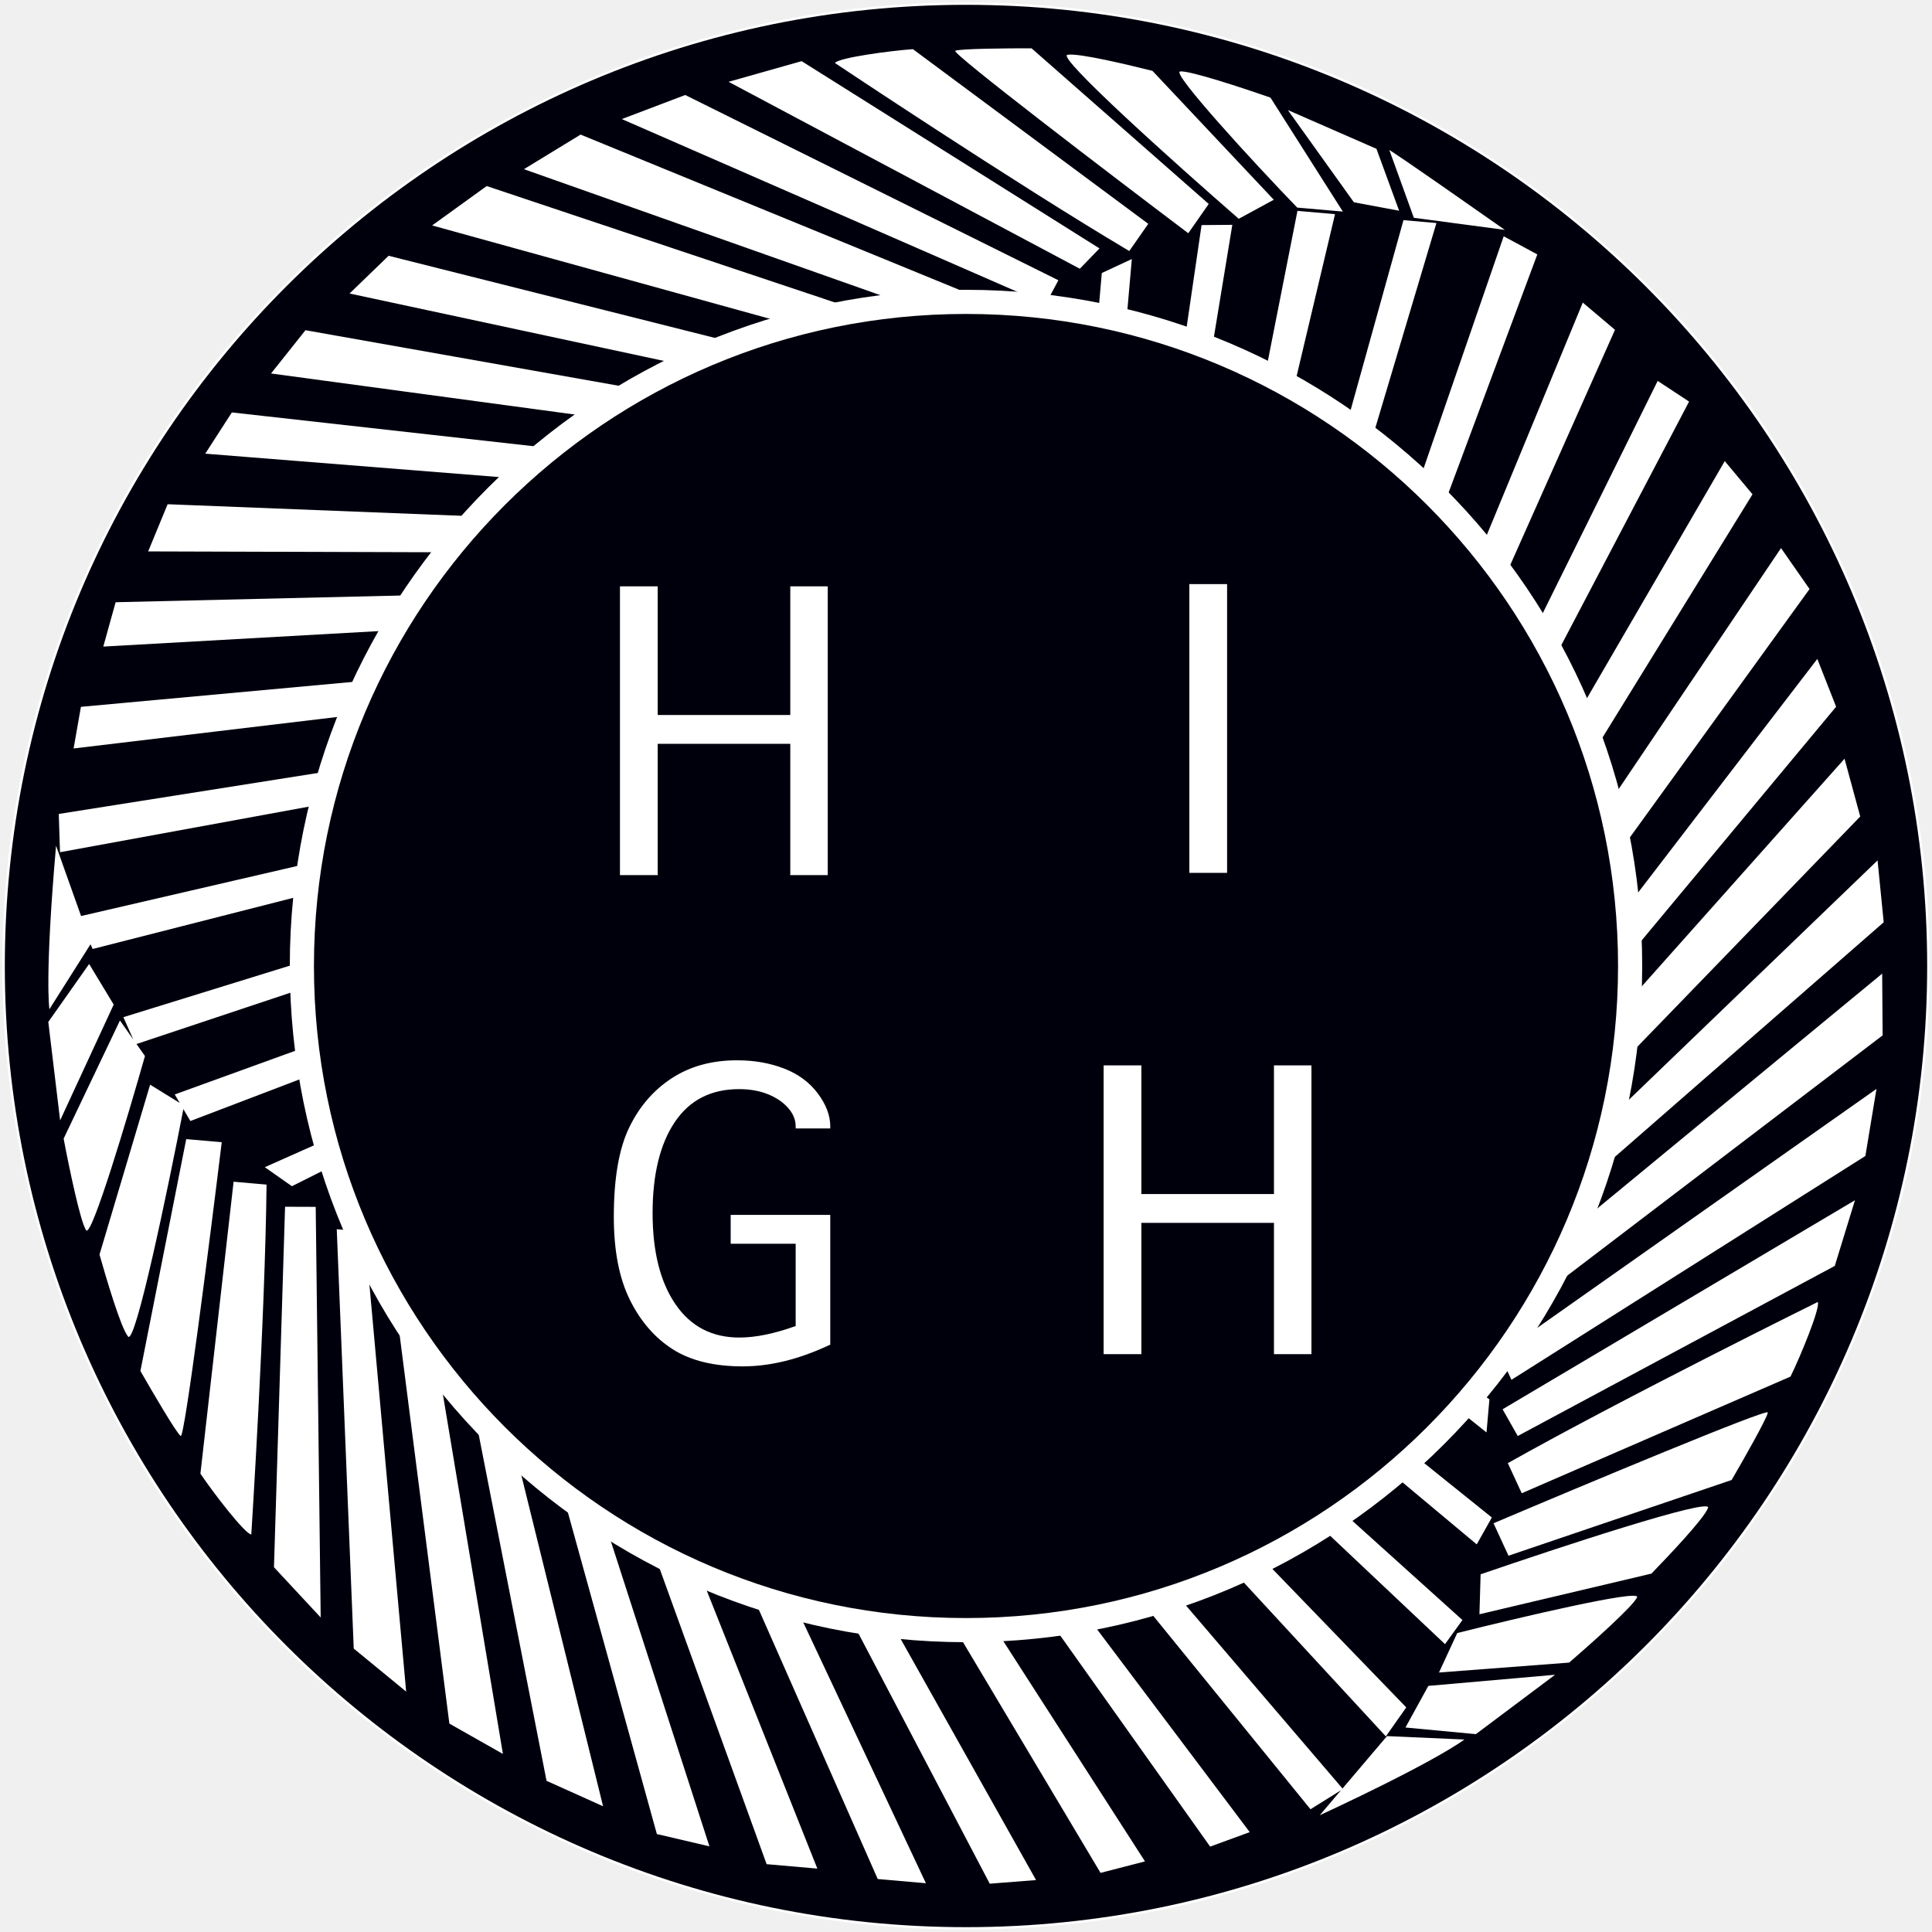
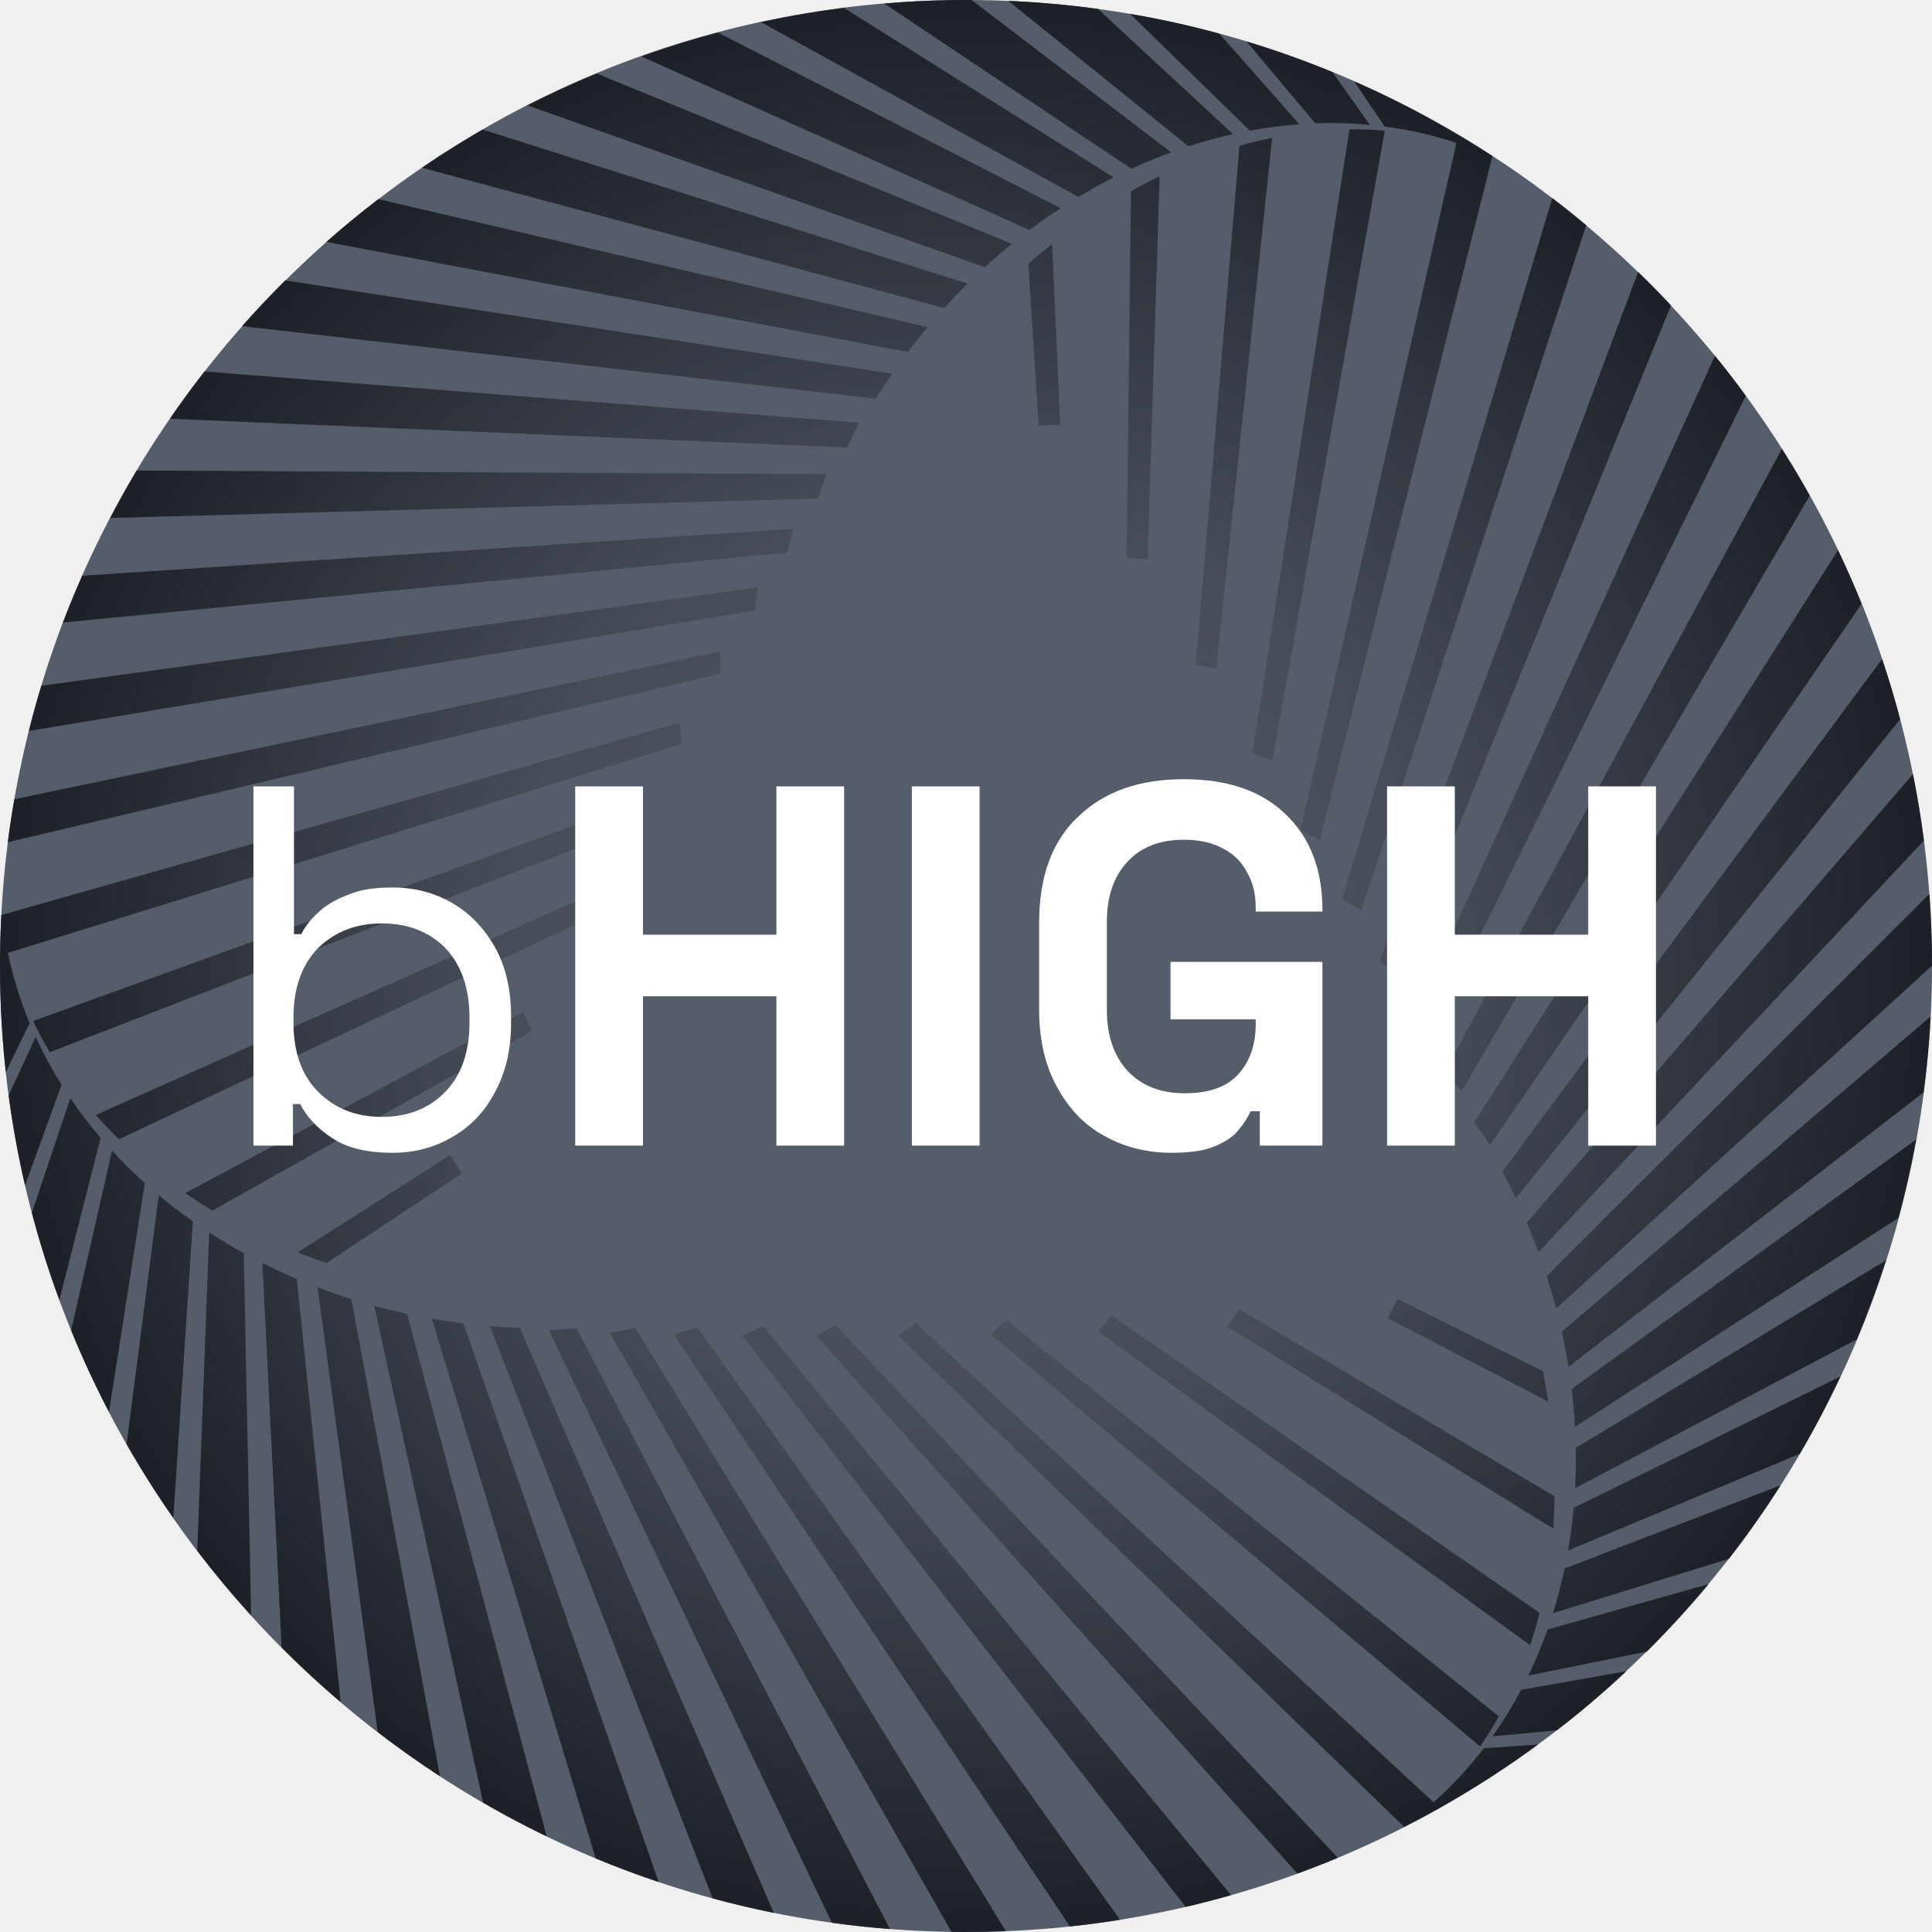
- <svg xmlns="http://www.w3.org/2000/svg" width="100%" height="100%" viewBox="0 0 400 400" version="1.1" xml:space="preserve" style="fill-rule:evenodd;clip-rule:evenodd;stroke-linejoin:round;stroke-miterlimit:2;">
-   <g id="bHIGH-Curves">
-     <g>
-       <g transform="matrix(3.29863,0,0,3.78214,-278.85,-408.442)">
-         <ellipse cx="145.166" cy="160.872" rx="60.48" ry="52.748" style="fill:white;" />
+ <svg xmlns="http://www.w3.org/2000/svg" width="100%" height="100%" viewBox="0 0 128 128" version="1.1" xml:space="preserve" style="fill-rule:evenodd;clip-rule:evenodd;stroke-linejoin:round;stroke-miterlimit:2;">
+   <rect id="bHIGH" x="0" y="0" width="128" height="128" style="fill:none;" />
+   <clipPath id="_clip1">
+     <rect id="bHIGH1" x="0" y="0" width="128" height="128" />
+   </clipPath>
+   <g clip-path="url(#_clip1)">
+     <circle cx="64" cy="64" r="64" style="fill:#565d6a;" />
+     <path d="M98.881,10.341l-11.435,45.299l-1.298,-0.567l10.344,-45.607c-1.553,-0.514 -3.144,-0.874 -4.758,-1.085l-2.015,-2.99c2.126,0.936 4.223,1.996 6.28,3.184c0.982,0.567 1.943,1.156 2.882,1.766Zm-98.356,52.788c0.331,1.601 0.816,3.159 1.439,4.663l-1.581,3.239c-0.253,-2.309 -0.383,-4.655 -0.383,-7.031c0,-1.133 0.03,-2.26 0.088,-3.378l44.948,-12.747l0.158,1.408l-44.669,13.846Zm92.504,57.91l-33.512,-32.553l1.14,-0.841l34.325,31.762c1.221,-1.088 2.328,-2.286 3.319,-3.578l3.596,-0.25c-1.874,1.373 -3.84,2.659 -5.898,3.847c-0.981,0.566 -1.972,1.104 -2.97,1.613Zm-50.669,-66.454c-13.022,5.043 -26.043,10.085 -39.064,15.128c-0.402,-0.676 -0.769,-1.367 -1.102,-2.07l39.859,-14.411l0.307,1.353Zm5.364,-9.958l-47.207,11.173c0.122,-0.951 0.266,-1.9 0.432,-2.848c15.591,-3.263 31.183,-6.526 46.775,-9.789l-0,1.464Zm2.306,-4.184c-16.04,2.662 -32.08,5.323 -48.12,7.985c0.252,-1.001 0.528,-2 0.83,-2.994l47.461,-6.511l-0.171,1.52Zm2.142,-3.835l-47.998,4.634c0.397,-1.039 0.822,-2.072 1.276,-3.097l47.079,-3.109l-0.357,1.572Zm2.019,-3.575c-15.631,0.428 -31.262,0.856 -46.892,1.284c0.407,-0.777 0.832,-1.549 1.275,-2.316c0.161,-0.278 0.323,-0.555 0.487,-0.83l45.692,0.246l-0.562,1.616Zm1.931,-3.382c-14.954,-0.637 -29.909,-1.274 -44.863,-1.91c0.736,-1.072 1.499,-2.115 2.289,-3.129l43.363,3.391l-0.789,1.648Zm-25.535,48.092l-8.946,5.939c-0.651,-0.221 -1.292,-0.456 -1.922,-0.706l10.107,-6.45l0.761,1.217Zm4.678,-9.441l-21.193,11.901c-0.616,-0.369 -1.217,-0.753 -1.8,-1.152l22.391,-12.006l0.602,1.257Zm3.842,-7.51l-31.225,14.687c-0.537,-0.522 -1.051,-1.059 -1.54,-1.611l32.311,-14.378l0.454,1.302Zm18.914,-34.38c-13.994,-1.602 -27.987,-3.203 -41.981,-4.805c0.923,-1.045 1.876,-2.055 2.856,-3.029l40.215,6.178c-0.374,0.54 -0.737,1.092 -1.09,1.656Zm2.127,-3.091l-38.527,-7.296c1.119,-0.987 2.268,-1.931 3.445,-2.832l36.391,8.478c-0.447,0.536 -0.884,1.086 -1.309,1.65Zm2.409,-2.914c-11.536,-3.098 -23.071,-6.197 -34.607,-9.296c0.068,-0.046 0.136,-0.092 0.204,-0.137c1.25,-0.844 2.527,-1.64 3.828,-2.39l32.119,10.208c-0.526,0.521 -1.041,1.059 -1.544,1.615Zm2.688,-2.705c-10.1,-3.574 -20.201,-7.148 -30.302,-10.721c1.503,-0.764 3.034,-1.467 4.589,-2.109l27.507,11.28c-0.609,0.496 -1.207,1.012 -1.794,1.55Zm2.965,-2.465l-25.728,-11.499c1.673,-0.596 3.37,-1.123 5.086,-1.579l22.699,11.632c-0.696,0.456 -1.383,0.938 -2.057,1.446Zm3.237,-2.188c-7.009,-3.859 -14.018,-7.719 -21.027,-11.579c1.815,-0.394 3.648,-0.711 5.493,-0.948l17.871,11.231c-0.789,0.401 -1.568,0.833 -2.337,1.296Zm3.511,-1.866l-16.369,-10.947c1.92,-0.165 3.85,-0.244 5.784,-0.235l13.217,10.092c-0.885,0.324 -1.763,0.688 -2.632,1.09Zm3.785,-1.489l-11.938,-9.636c1.978,0.085 3.958,0.261 5.933,0.532c2.984,2.765 5.968,5.53 8.952,8.294c-0.987,0.222 -1.971,0.492 -2.947,0.81Zm4.062,-1.038l-7.934,-7.737c1.981,0.341 3.954,0.776 5.914,1.31l5.297,6c-1.092,0.081 -2.186,0.223 -3.277,0.427Zm4.337,-0.486l-4.56,-5.424c1.917,0.583 3.819,1.26 5.699,2.033l2.471,3.491c-1.194,-0.112 -2.4,-0.144 -3.61,-0.1Zm-4.168,41.798c2.143,-13.799 4.286,-27.597 6.43,-41.395c0.786,-0.01 1.568,0.017 2.344,0.081l-7.449,41.724l-1.325,-0.41Zm5.941,9.623l13.928,-46.467c0.762,0.58 1.512,1.179 2.25,1.797c-4.97,15.134 -9.94,30.268 -14.91,45.403l-1.268,-0.733Zm2.471,4.09c5.714,-15.222 11.429,-30.444 17.144,-45.665c0.742,0.718 1.468,1.456 2.178,2.215l-18.091,44.358l-1.231,-0.908Zm2.25,3.772l19.985,-43.884c0.702,0.863 1.384,1.748 2.045,2.654l-20.847,42.325l-1.183,-1.095Zm2.087,3.537c7.444,-13.751 14.889,-27.502 22.333,-41.253c0.47,0.742 0.926,1.496 1.369,2.263c0.16,0.278 0.319,0.557 0.475,0.837l-23.06,39.448l-1.117,-1.295Zm1.963,3.363c8.029,-12.632 16.057,-25.265 24.086,-37.897c0.56,1.172 1.082,2.355 1.565,3.546l-24.619,35.858l-1.032,-1.507Zm-28.882,-46.16l-0.67,-10.717c0.517,-0.453 1.041,-0.891 1.572,-1.312l0.533,11.978l-1.435,0.051Zm5.837,8.771l0.29,-24.303c0.628,-0.349 1.261,-0.677 1.898,-0.984l-0.798,25.394l-1.39,-0.107Zm4.584,7.083l2.892,-34.385c0.721,-0.205 1.443,-0.381 2.166,-0.529l-3.704,35.172l-1.354,-0.258Zm20.317,33.57c8.383,-11.318 16.767,-22.636 25.151,-33.954c0.444,1.322 0.842,2.652 1.195,3.988l-25.457,31.738c-0.281,-0.594 -0.578,-1.185 -0.889,-1.772Zm1.613,3.387l25.581,-29.717c0.296,1.463 0.539,2.93 0.731,4.399l-25.538,27.277c-0.24,-0.655 -0.498,-1.308 -0.774,-1.959Zm1.319,3.543c8.451,-8.44 16.902,-16.881 25.353,-25.322c0.006,0.082 0.012,0.164 0.018,0.245c0.105,1.505 0.156,3.009 0.155,4.511l-24.899,22.712c-0.189,-0.716 -0.398,-1.432 -0.627,-2.146Zm0.999,3.681c8.145,-6.96 16.29,-13.921 24.435,-20.881c-0.09,1.684 -0.246,3.361 -0.468,5.028l-23.523,18.182c-0.124,-0.775 -0.272,-1.552 -0.444,-2.329Zm0.652,3.8l22.822,-16.531c-0.32,1.747 -0.713,3.48 -1.176,5.194l-21.423,13.842c-0.047,-0.831 -0.121,-1.667 -0.223,-2.505Zm0.275,3.898c6.848,-4.14 13.695,-8.281 20.542,-12.421c-0.566,1.77 -1.208,3.515 -1.926,5.232l-18.661,9.861c0.047,-0.883 0.063,-1.775 0.045,-2.672Zm-0.139,3.973l17.665,-8.702c-0.816,1.745 -1.713,3.456 -2.688,5.127l-15.349,6.4c0.162,-0.929 0.286,-1.871 0.372,-2.825Zm-0.603,4.022l14.314,-5.52c-1.062,1.671 -2.205,3.297 -3.426,4.872c-3.887,1.202 -7.773,2.404 -11.66,3.606c0.302,-0.966 0.56,-1.953 0.772,-2.958Zm-1.131,4.037l10.667,-3.002c-1.285,1.545 -2.65,3.036 -4.091,4.467l-7.845,1.587c0.476,-0.986 0.899,-2.005 1.269,-3.052Zm-1.749,4l6.978,-1.238c-1.463,1.369 -3,2.678 -4.61,3.92l-4.259,0.394c0.694,-0.978 1.325,-2.006 1.891,-3.076Zm-34.113,-24.509c10.878,8.755 21.756,17.51 32.634,26.266c-0.385,0.686 -0.799,1.349 -1.243,1.989l-32.409,-27.313l1.018,-0.942Zm-11.305,0.333l33.279,35.296c-0.884,0.369 -1.778,0.72 -2.682,1.05c-10.622,-11.871 -21.243,-23.742 -31.865,-35.614l1.268,-0.732Zm-4.777,0.095c10.325,12.56 20.65,25.12 30.975,37.68c-0.993,0.283 -1.995,0.543 -3.007,0.779l-29.37,-37.847l1.402,-0.612Zm-4.392,0.063l28.012,39.25c-1.098,0.176 -2.205,0.324 -3.321,0.444l-26.231,-39.217l1.54,-0.477Zm-4.106,0.039c8.186,13.322 16.372,26.645 24.559,39.967c-0.877,0.036 -1.758,0.054 -2.644,0.054c-0.321,0 -0.642,-0.002 -0.962,-0.007l-22.633,-39.694l1.68,-0.32Zm-3.895,0.018c6.926,13.269 13.852,26.539 20.778,39.808c-1.296,-0.101 -2.581,-0.241 -3.854,-0.418l-18.745,-39.25l1.821,-0.14Zm54.418,-1.932l9.615,4.778c0.135,0.674 0.251,1.347 0.351,2.018l-10.64,-5.528l0.674,-1.268Zm-10.515,0.669l20.902,12.403c-0.011,0.718 -0.044,1.431 -0.097,2.136l-21.593,-13.389l0.788,-1.15Zm-8.426,0.429l28.332,19.697c-0.183,0.727 -0.392,1.44 -0.625,2.14l-28.607,-20.794l0.9,-1.043Zm-39.231,0.809c5.61,12.92 11.22,25.839 16.829,38.759c-1.366,-0.277 -2.717,-0.597 -4.05,-0.959l-14.758,-37.916c0.655,0.054 1.315,0.093 1.979,0.116Zm-3.74,-0.296l12.945,37.013c-1.414,-0.475 -2.807,-0.998 -4.175,-1.567l-10.854,-35.755c0.688,0.119 1.383,0.223 2.084,0.309Zm-3.728,-0.63c3.084,11.54 6.169,23.079 9.253,34.618c-0.074,-0.035 -0.148,-0.071 -0.221,-0.107c-1.355,-0.661 -2.684,-1.369 -3.984,-2.121l-7.219,-32.92c0.714,0.196 1.438,0.372 2.171,0.53Zm-3.687,-0.975c1.955,10.534 3.911,21.068 5.866,31.603c-1.413,-0.92 -2.788,-1.894 -4.121,-2.92l-3.984,-29.462c0.734,0.28 1.48,0.54 2.239,0.779Zm-3.617,-1.335l2.906,28.03c-1.353,-1.151 -2.658,-2.357 -3.911,-3.615l-1.276,-25.474c0.743,0.375 1.504,0.729 2.281,1.059Zm-3.513,-1.71c0.162,8 0.324,16 0.486,23.999c-1.25,-1.374 -2.44,-2.803 -3.568,-4.283l0.791,-21.092c0.741,0.483 1.505,0.942 2.291,1.376Zm-3.371,-2.107l-1.297,19.649c-1.103,-1.58 -2.136,-3.212 -3.096,-4.891l2.132,-16.493c0.723,0.604 1.478,1.183 2.261,1.735Zm-3.183,-2.533l-2.376,15.156c-0.916,-1.755 -1.753,-3.558 -2.506,-5.404c0.903,-3.967 1.805,-7.933 2.708,-11.9c0.685,0.744 1.411,1.461 2.174,2.148Zm-2.93,-2.999l-2.733,10.739c-0.696,-1.885 -1.305,-3.812 -1.823,-5.776l2.548,-7.588c0.615,0.905 1.286,1.781 2.008,2.625Zm-2.589,-3.514l-2.417,6.662c-0.454,-1.952 -0.819,-3.937 -1.089,-5.953l1.787,-3.885c0.501,1.09 1.075,2.151 1.719,3.176Z" style="fill:url(#_Radial2);" />
+     <g transform="matrix(1,0,0,1,-20.0404,11.4048)">
+       <g transform="matrix(34,0,0,34,34.0094,64.4952)">
+         <path d="M0.354,0.014c-0.051,0 -0.09,-0.01 -0.118,-0.029c-0.029,-0.019 -0.049,-0.041 -0.062,-0.066l-0.014,0l0,0.081l-0.077,-0l0,-0.7l0.079,0l0,0.288l0.014,0c0.008,-0.015 0.019,-0.03 0.034,-0.043c0.015,-0.014 0.034,-0.025 0.058,-0.034c0.023,-0.01 0.052,-0.014 0.086,-0.014c0.043,0 0.081,0.01 0.116,0.03c0.036,0.021 0.063,0.05 0.084,0.087c0.021,0.038 0.031,0.083 0.031,0.135l-0,0.013c-0,0.052 -0.011,0.097 -0.032,0.135c-0.02,0.038 -0.048,0.067 -0.084,0.087c-0.034,0.02 -0.073,0.03 -0.115,0.03Zm-0.021,-0.07c0.051,-0 0.092,-0.016 0.124,-0.049c0.031,-0.032 0.047,-0.077 0.047,-0.135l0,-0.009c0,-0.058 -0.016,-0.103 -0.047,-0.136c-0.032,-0.032 -0.073,-0.048 -0.124,-0.048c-0.05,-0 -0.091,0.016 -0.124,0.048c-0.032,0.033 -0.048,0.078 -0.048,0.136l-0,0.009c-0,0.058 0.016,0.103 0.048,0.135c0.033,0.033 0.074,0.049 0.124,0.049Z" style="fill:#fff;fill-rule:nonzero;" />
      </g>
-       <g transform="matrix(3.29037,0,0,3.77266,-277.65,-406.917)">
-         <ellipse cx="145.166" cy="160.872" rx="60.48" ry="52.748" style="fill:rgb(0,0,13);" />
+       <g transform="matrix(34,0,0,34,55.9054,64.4952)">
+         <path d="M0.066,-0l0,-0.7l0.132,0l0,0.289l0.26,0l0,-0.289l0.132,0l-0,0.7l-0.132,-0l-0,-0.291l-0.26,0l-0,0.291l-0.132,-0Z" style="fill:#fff;fill-rule:nonzero;" />
+       </g>
+       <g transform="matrix(34,0,0,34,78.2094,64.4952)">
+         <rect x="0.066" y="-0.7" width="0.132" height="0.7" style="fill:#fff;fill-rule:nonzero;" />
+       </g>
+       <g transform="matrix(34,0,0,34,87.1854,64.4952)">
+         <path d="M0.308,0.014c-0.048,0 -0.092,-0.011 -0.131,-0.033c-0.039,-0.021 -0.069,-0.053 -0.092,-0.095c-0.023,-0.041 -0.035,-0.092 -0.035,-0.152l0,-0.168c0,-0.09 0.025,-0.159 0.076,-0.207c0.051,-0.049 0.119,-0.073 0.206,-0.073c0.086,0 0.152,0.023 0.199,0.069c0.047,0.045 0.071,0.107 0.071,0.185l-0,0.004l-0.13,0l-0,-0.008c-0,-0.025 -0.005,-0.047 -0.016,-0.067c-0.01,-0.02 -0.025,-0.036 -0.046,-0.047c-0.021,-0.012 -0.047,-0.018 -0.078,-0.018c-0.047,0 -0.083,0.014 -0.11,0.043c-0.027,0.029 -0.04,0.068 -0.04,0.117l-0,0.172c-0,0.049 0.013,0.088 0.04,0.118c0.027,0.029 0.064,0.044 0.112,0.044c0.048,0 0.083,-0.013 0.105,-0.038c0.022,-0.025 0.033,-0.057 0.033,-0.096l-0,-0.01l-0.166,0l-0,-0.112l0.296,0l-0,0.358l-0.122,0l-0,-0.067l-0.018,0c-0.005,0.011 -0.012,0.023 -0.023,0.036c-0.01,0.013 -0.025,0.023 -0.046,0.032c-0.021,0.009 -0.049,0.013 -0.085,0.013Z" style="fill:#fff;fill-rule:nonzero;" />
+       </g>
+       <g transform="matrix(34,0,0,34,109.693,64.4952)">
+         <path d="M0.066,-0l0,-0.7l0.132,0l0,0.289l0.26,0l0,-0.289l0.132,0l-0,0.7l-0.132,-0l-0,-0.291l-0.26,0l-0,0.291l-0.132,-0Z" style="fill:#fff;fill-rule:nonzero;" />
      </g>
    </g>
-     <g transform="matrix(3.80166,0,0,3.80365,-5.68095,-6.29064)">
-       <path d="M66.209,14.349L67.322,12.755L57.673,4.283C56.379,4.28 53.736,4.302 53.518,4.42C53.299,4.539 61.887,11.089 66.209,14.349ZM70.865,12.527L68.957,13.563C65.589,10.633 59.009,4.745 59.626,4.636C60.244,4.527 63.01,5.201 64.259,5.512L70.865,12.527ZM72.141,12.953L74.626,13.17L70.685,6.969C69.236,6.461 66.221,5.464 65.758,5.546C65.295,5.628 69.75,10.482 72.141,12.953ZM75.227,12.664L77.691,13.124L76.456,9.754L71.632,7.645L75.227,12.664ZM77.157,9.816L78.493,13.508L83.446,14.166C77.543,10.021 77.157,9.816 77.157,9.816ZM64.029,13.837L62.995,15.318C56.774,11.629 46.965,5.082 46.965,5.082C47.167,4.794 49.967,4.417 51.212,4.33L64.029,13.837ZM60.302,16.282L61.373,15.176L45.151,4.982L41.174,6.107L60.302,16.282ZM59.134,16.909L58.439,18.212L35.359,8.135L38.812,6.825L59.134,16.909ZM55.67,19.923L56.427,18.531L33.114,8.98L30.028,10.863L55.67,19.923ZM54.36,20.59L53.693,21.844L25.029,13.925L27.999,11.781L54.36,20.59ZM51.776,24.327L51.959,22.948L22.659,15.576L20.531,17.63L51.776,24.327ZM50.153,25.302L50.044,26.548L16.255,21.983L18.13,19.628L50.153,25.302ZM48.044,29.164L48.429,27.942L14.121,24.103L12.673,26.348L48.044,29.164ZM46.535,30.514L46.16,31.778L9.564,31.668L10.623,29.1L46.535,30.514ZM44.667,34.739L45.156,33.554L7.791,34.434L7.12,36.848L44.667,34.739ZM21.864,67.621L24.909,66.213L23.472,68.32L21.864,67.621ZM38.113,44.062L5.91,51.515L4.547,47.688C3.917,54.889 4.185,56.587 4.185,56.587L6.423,53.053L6.541,53.309L38.124,45.258L38.113,44.062ZM6.349,54.125L7.686,56.335L4.769,62.639L4.125,57.28L6.349,54.125ZM8.027,57.202L8.753,58.233L8.214,57.02L35.321,48.637L35.684,49.571L8.928,58.481L9.389,59.136C8.449,62.449 6.495,68.986 6.193,68.624C5.891,68.263 5.245,65.146 4.96,63.632L8.027,57.202ZM11.862,62.673L11.481,62.025C10.619,66.471 8.867,74.88 8.47,74.405C8.067,73.923 7.268,71.183 6.913,69.943L9.67,60.695L11.283,61.689L11.011,61.227L32.421,53.471L32.738,54.713L11.862,62.673ZM11.636,63.658L13.57,63.827C12.913,69.212 11.547,79.949 11.336,79.819C11.124,79.689 9.785,77.404 9.141,76.278L11.636,63.658ZM16.011,66.134L14.216,65.977L12.409,81.867C13.106,82.904 14.831,85.148 15.18,85.179C15.18,85.179 15.934,73.384 16.011,66.134ZM17.019,67.339L18.688,67.345L18.959,89.696L16.415,86.962L17.019,67.339ZM21.353,68.695L19.834,68.562L20.759,91.388L23.614,93.731L21.353,68.695ZM22.661,69.646L24.318,69.791L28.883,97.123L25.967,95.472L22.661,69.646ZM27.043,70.448L25.776,70.617L31.259,98.587L34.338,99.972L27.043,70.448ZM28.915,71.31L30.056,70.991L40.13,102.154L37.267,101.484L28.915,71.31ZM33.232,71.269L31.815,71.564L43.245,103.124L46.007,103.365L33.232,71.269ZM35.129,71.853L36.786,71.998L51.92,104.162L49.296,103.932L35.129,71.853ZM39.86,71.849L38.581,72.155L55.396,104.187L57.918,103.989L39.86,71.849ZM46.408,78.411L48.197,78.647L63.85,102.973L61.43,103.598L46.408,78.411ZM46.464,72.707L47.617,72.249L69.555,101.38L67.399,102.168L46.464,72.707ZM74.747,72.251L73.606,72.57L82.45,79.624L82.608,77.823L74.747,72.251ZM66.618,72.936L67.531,72.039L82.741,84.254L81.917,85.717L66.618,72.936ZM81.139,89.835L61.407,72.061L60.782,72.844L80.19,91.148L81.139,89.835ZM55.235,72.638L56.262,72.03L78.08,94.591L76.968,96.168L55.235,72.638ZM50.504,72.642L51.531,72.034L74.606,99.006L77.031,96.153L81.242,96.339C81.242,96.339 79.908,97.419 73.368,100.461L74.527,99.098L72.864,100.135L50.504,72.642ZM42.261,38.006L42.444,36.777L5.901,40.128L5.503,42.394L42.261,38.006ZM40.565,41.486L40.554,40.29L4.695,45.958L4.762,48.042L40.565,41.486ZM29.475,59.154L29.179,60.305L17.392,66.222L15.916,65.186L29.475,59.154ZM75.378,55.505L76.154,56.522L93.482,23.513L91.772,22.387L75.378,55.505ZM77.82,59.541L76.918,58.582L95.425,26.753L96.936,28.56L77.82,59.541ZM78.503,61.136L79.22,62.488L100.043,33.716L98.489,31.487L78.503,61.136ZM80.715,65.077L79.894,64.327L100.465,37.52L101.49,40.122L80.715,65.077ZM80.821,66.659L81.498,68.096L102.803,46.098L101.948,42.953L80.821,66.659ZM82.627,70.568L81.851,69.55L103.747,48.487L104.081,51.855L82.627,70.568ZM82.639,72.248L83.338,73.761L104.022,58.011L103.998,54.651L82.639,72.248ZM83.808,76.76L83.167,75.373L103.688,60.924L103.083,64.576L83.808,76.76ZM83.326,78.363L84.151,79.818L101.417,70.56L102.516,66.985L83.326,78.363ZM84.369,82.934L83.611,81.295C89.918,77.748 100.491,72.523 100.491,72.523C100.638,72.842 99.556,75.46 99.006,76.584L84.369,82.934ZM82.832,84.568L83.647,86.334L95.8,82.212C96.454,81.091 97.762,78.787 97.77,78.538C97.777,78.29 87.814,82.455 82.832,84.568ZM82.065,89.521L82.129,87.346C86.348,85.894 94.731,83.138 94.515,83.729C94.299,84.32 92.328,86.381 91.432,87.308L82.065,89.521ZM80.856,90.543L79.862,92.691L86.948,92.152C88.114,91.15 90.488,89.034 90.65,88.592C90.812,88.148 84.188,89.708 80.856,90.543ZM79.282,93.42L78.037,95.685L81.871,96.046L86.184,92.814L79.282,93.42ZM74.637,52.844L73.668,52.07L87.693,18.124L89.447,19.606L74.637,52.844ZM69.204,44.969L70.241,45.559L79.723,13.794L77.928,13.637L69.204,44.969ZM71.501,48.938L72.537,49.528L85.217,15.502L83.386,14.515L71.501,48.938ZM67.886,39.917L66.898,39.763L72.154,13.132L74.2,13.311L67.886,39.917ZM63.796,35.323L65.026,35.67L68.607,13.892L66.932,13.905L63.796,35.323ZM61.867,30.23L60.311,30.094L61.499,16.515L63.134,15.754L61.867,30.23ZM57.78,19.686L57.489,23.01L56.128,21.077L57.78,19.686Z" style="fill:white;" />
-     </g>
-     <g>
-       <g transform="matrix(1.77561,0,0,1.64413,-137.228,-131.59)">
-         <ellipse cx="189.922" cy="201.681" rx="78.846" ry="85.151" style="fill:white;" />
-       </g>
-       <g transform="matrix(2.23216,0,0,2.55935,-124.034,-211.728)">
-         <ellipse cx="145.166" cy="160.872" rx="60.48" ry="52.748" style="fill:rgb(0,0,13);" />
-       </g>
-     </g>
-     <g id="White-Text" transform="matrix(1,0,0,1,-0.239251,-0.995555)">
-       <path d="M236.547,281.358L228.735,281.358L228.735,221.571L236.547,221.571L236.547,248.209L263.999,248.209L263.999,221.571L271.758,221.571L271.758,281.358L263.999,281.358L263.999,254.177L236.547,254.177L236.547,281.358Z" style="fill:white;fill-rule:nonzero;" />
-       <path d="M172.137,279.385C165.807,282.387 159.767,283.888 154.016,283.888C148.048,283.888 143.21,282.703 139.503,280.334C135.796,277.965 132.839,274.547 130.633,270.08C128.426,265.614 127.323,259.89 127.323,252.909C127.323,245.024 128.372,238.894 130.47,234.517C132.568,230.141 135.515,226.714 139.313,224.236C143.111,221.759 147.614,220.52 152.822,220.52C156.403,220.52 159.658,221.09 162.588,222.229C165.518,223.368 167.841,225.086 169.56,227.383C171.278,229.68 172.137,231.949 172.137,234.192L172.137,234.626L164.975,234.626L164.975,234.192C164.975,232.817 164.442,231.533 163.375,230.34C162.308,229.146 160.906,228.206 159.17,227.519C157.434,226.831 155.463,226.488 153.256,226.488C147.433,226.488 142.993,228.766 139.937,233.324C136.881,237.881 135.353,244.156 135.353,252.15C135.353,260.107 136.926,266.391 140.073,271.003C143.219,275.614 147.632,277.92 153.311,277.92C156.674,277.92 160.562,277.124 164.975,275.533L164.975,258.497L151.52,258.497L151.52,252.529L172.137,252.529L172.137,279.385Z" style="fill:white;fill-rule:nonzero;" />
-       <g transform="matrix(1.04517,0,0,1,-8.51713,0)">
-         <rect x="243.979" y="121.927" width="7.475" height="59.787" style="fill:white;fill-rule:nonzero;" />
-       </g>
-       <path d="M136.407,182.178L128.594,182.178L128.594,122.391L136.407,122.391L136.407,149.029L163.859,149.029L163.859,122.391L171.617,122.391L171.617,182.178L163.859,182.178L163.859,154.997L136.407,154.997L136.407,182.178Z" style="fill:white;fill-rule:nonzero;" />
-     </g>
  </g>
+   <defs>
+     <radialGradient id="_Radial2" cx="0" cy="0" r="1" gradientUnits="userSpaceOnUse" gradientTransform="matrix(64,0,0,64.0001,64,64)">
+       <stop offset="0" style="stop-color:#1c1f26;stop-opacity:0" />
+       <stop offset="0.48" style="stop-color:#1c1f26;stop-opacity:0.27" />
+       <stop offset="1" style="stop-color:#1c1f26;stop-opacity:1" />
+     </radialGradient>
+   </defs>
</svg>
